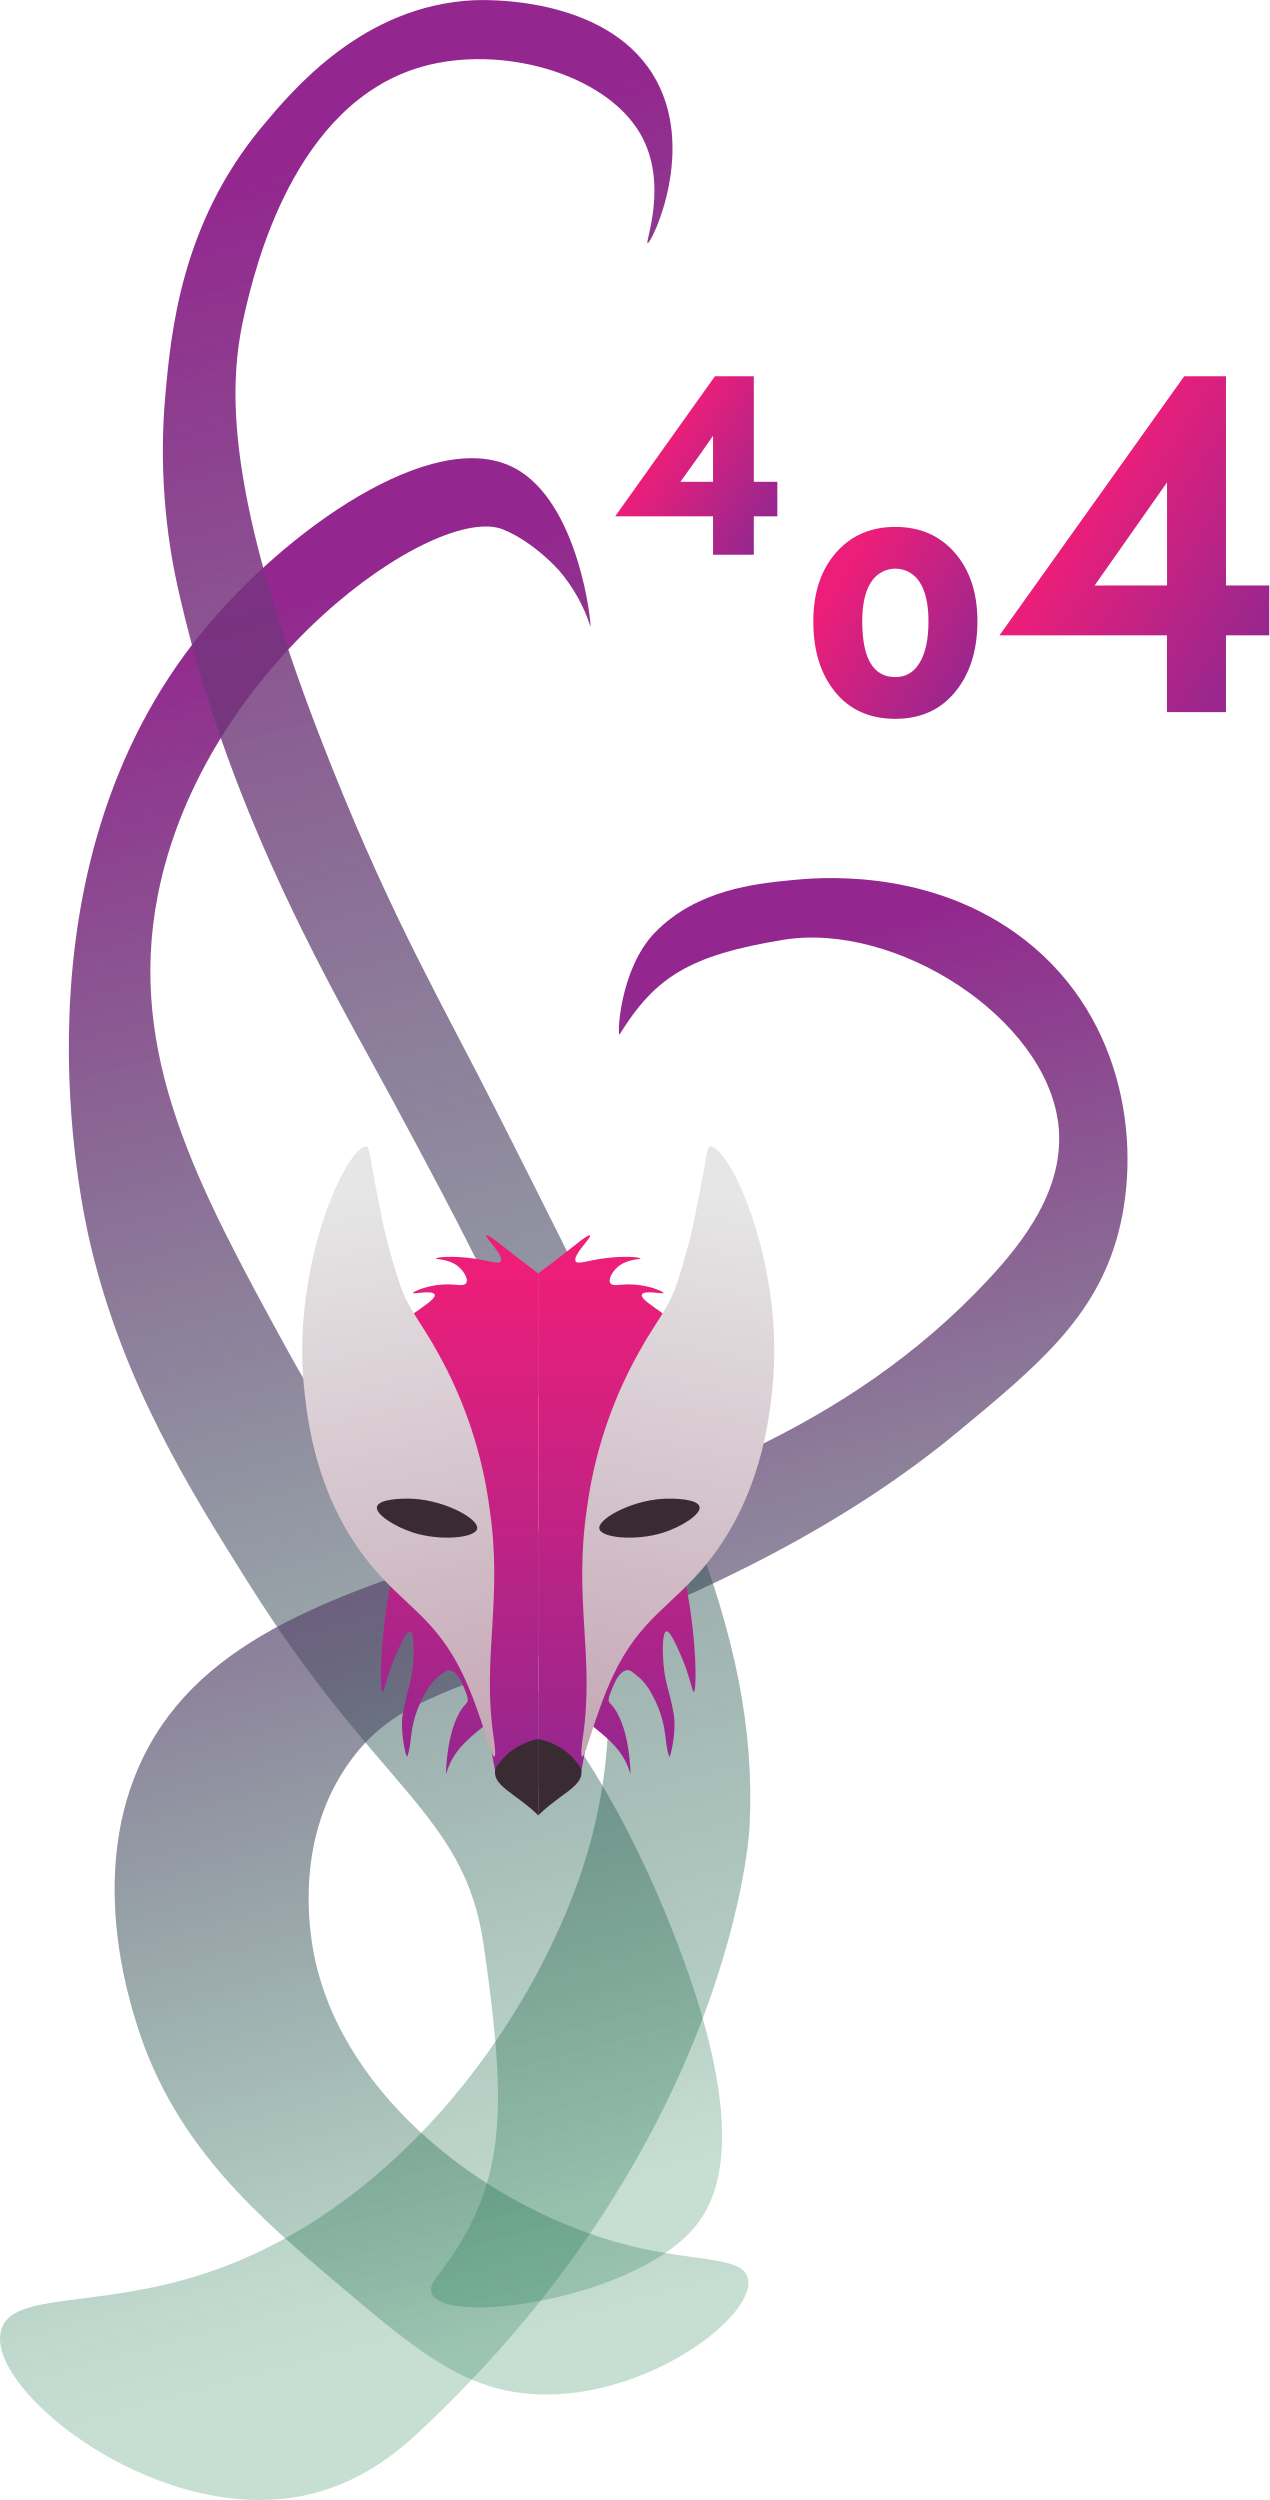
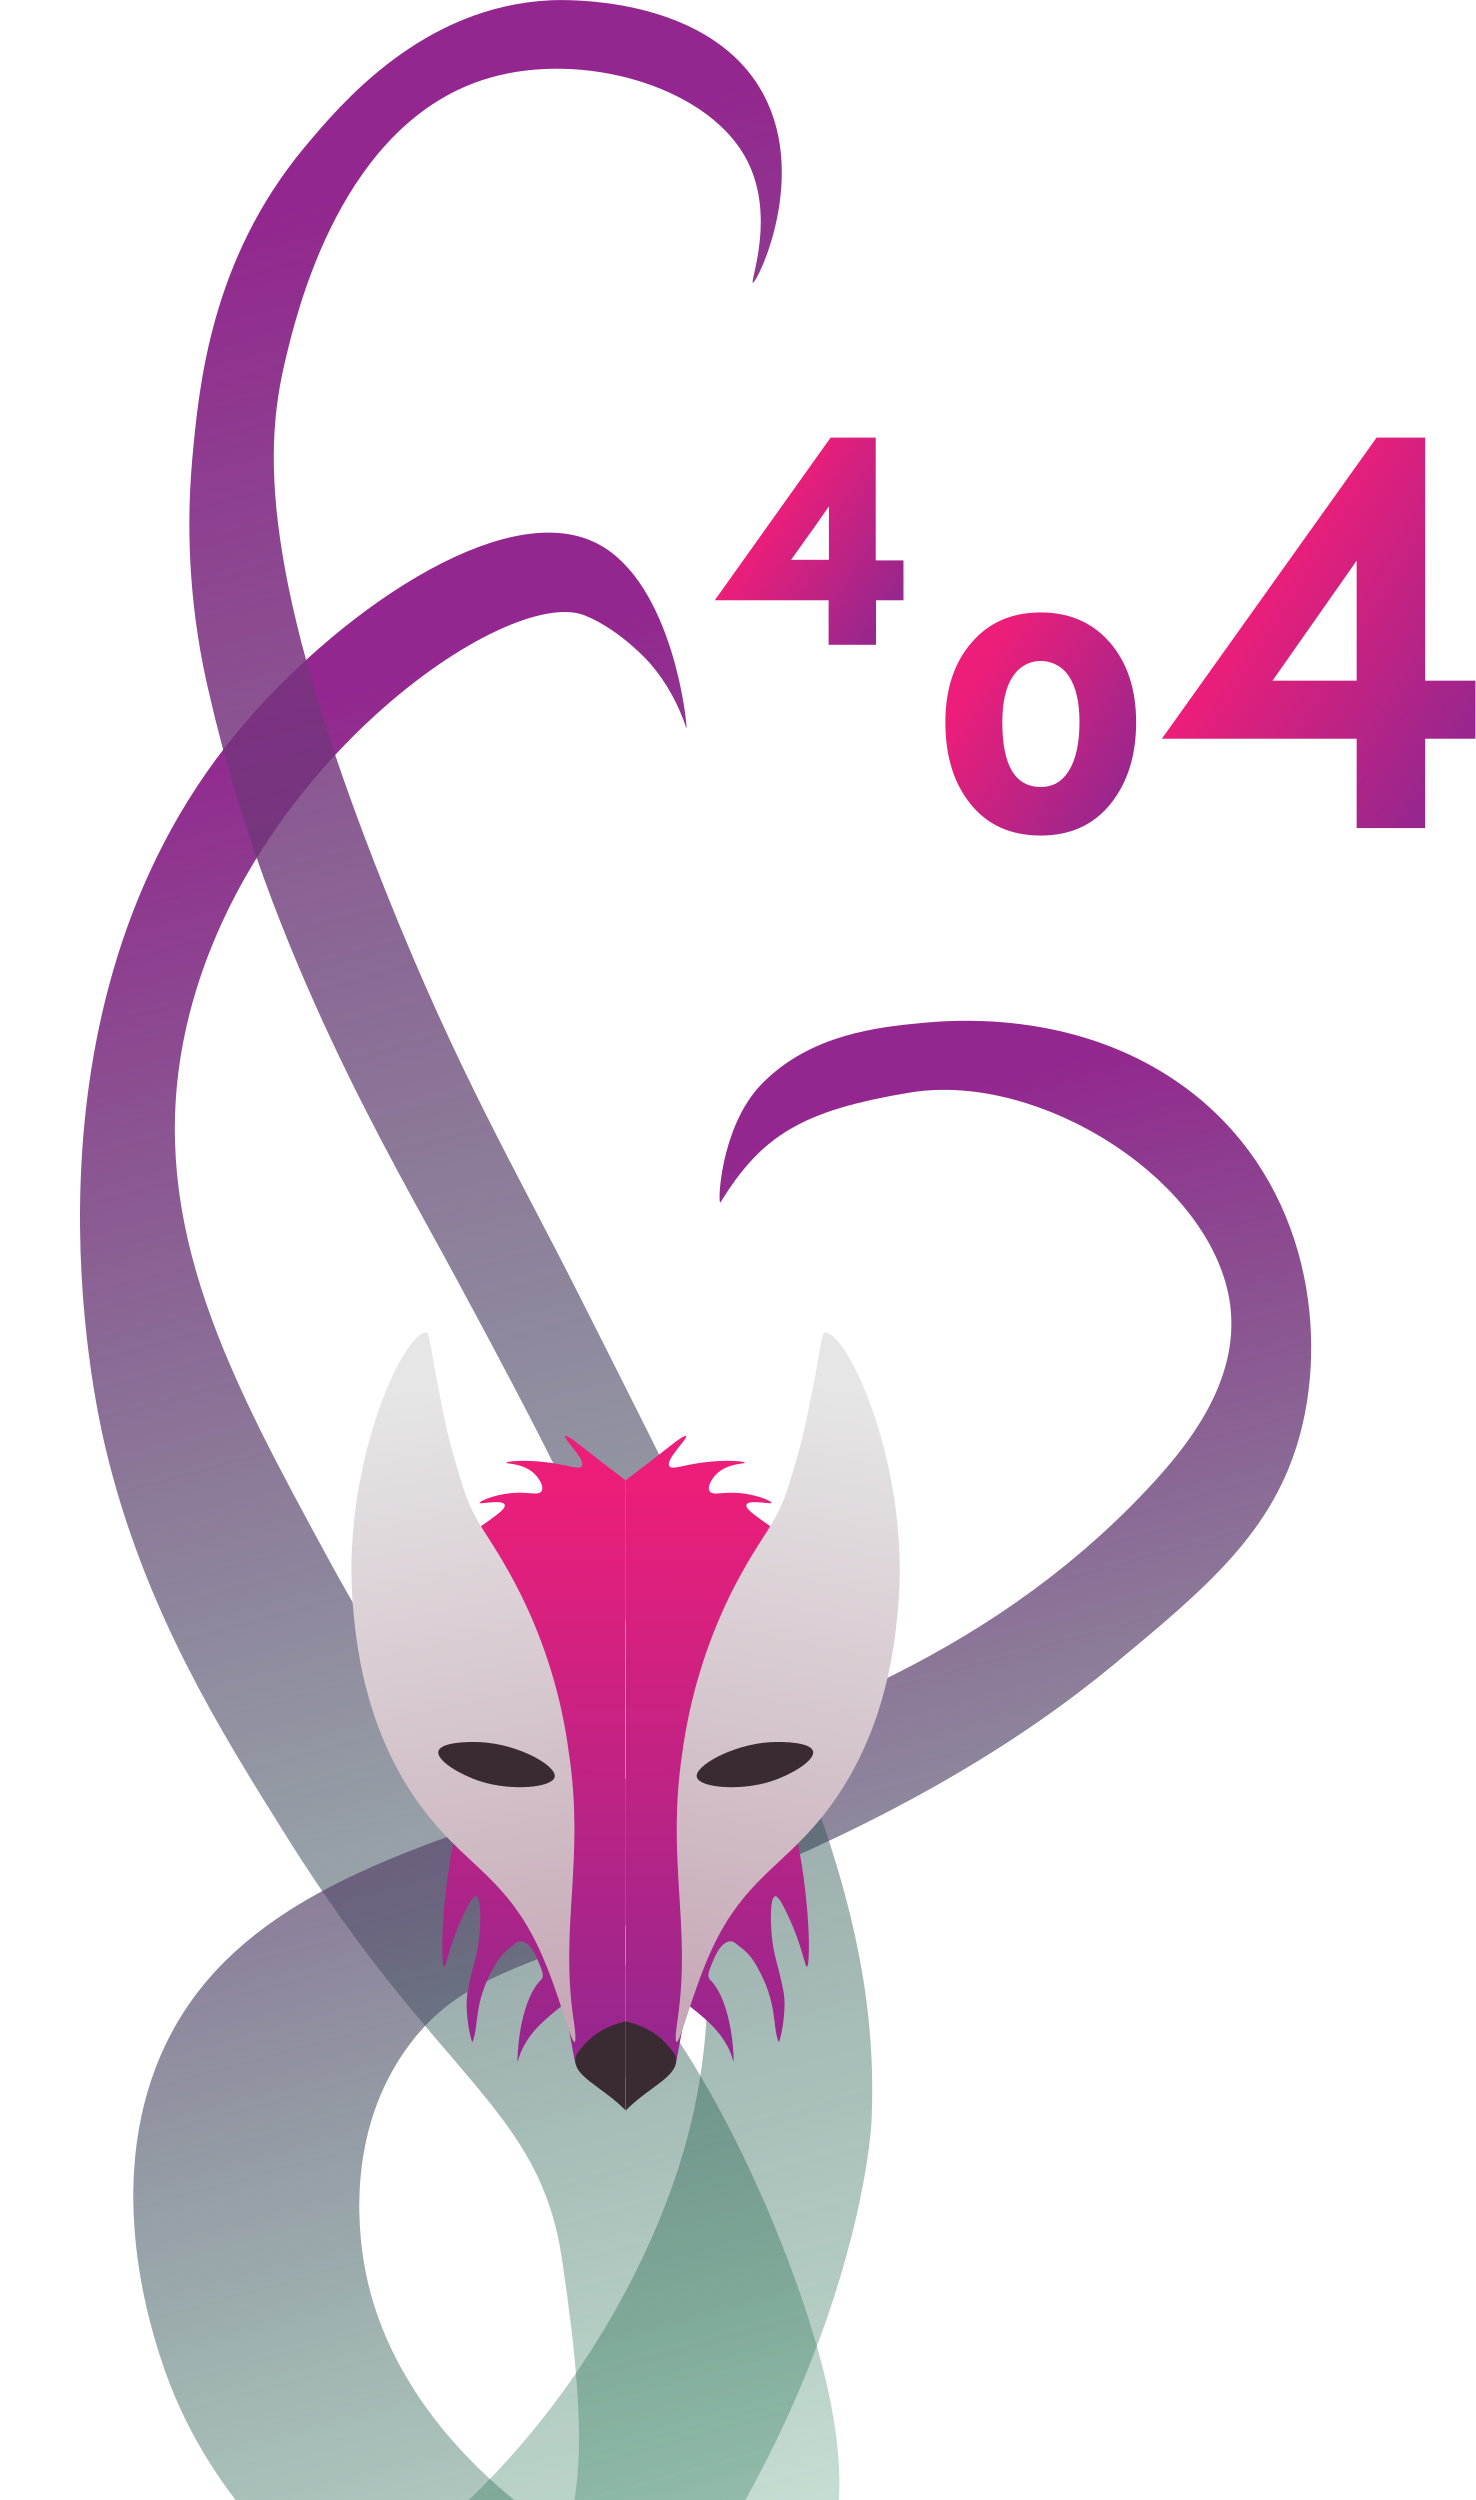
- <svg xmlns="http://www.w3.org/2000/svg" xmlns:xlink="http://www.w3.org/1999/xlink" viewBox="0 0 510.45 1005.49">
-   <defs>
-     <style>.cls-1{fill:none;}.cls-2{fill:url(#linear-gradient);}.cls-3{fill:url(#linear-gradient-2);}.cls-4{fill:url(#linear-gradient-3);}.cls-5{fill:url(#linear-gradient-4);}.cls-6{fill:url(#linear-gradient-5);}.cls-7{fill:url(#linear-gradient-6);}.cls-8{clip-path:url(#clip-path);}.cls-9{fill:url(#linear-gradient-7);}.cls-10{fill:url(#linear-gradient-8);}.cls-11{fill:#3a2a32;}.cls-12{clip-path:url(#clip-path-2);}.cls-13{fill:url(#linear-gradient-9);}.cls-14{fill:url(#linear-gradient-10);}</style>
-     <linearGradient id="linear-gradient" x1="279.97" y1="891.32" x2="108.33" y2="261.98" gradientUnits="userSpaceOnUse">
-       <stop offset="0" stop-color="#006837" stop-opacity="0.22" />
-       <stop offset="1" stop-color="#93278f" />
+ <svg xmlns="http://www.w3.org/2000/svg" xmlns:xlink="http://www.w3.org/1999/xlink" version="1.1" id="Layer_1" x="0px" y="0px" viewBox="0 0 510.5 865" style="enable-background:new 0 0 510.5 865;" xml:space="preserve">
+   <style type="text/css">
+ 	.st0{fill:url(#SVGID_1_);}
+ 	.st1{fill:url(#SVGID_2_);}
+ 	.st2{fill:url(#SVGID_3_);}
+ 	.st3{fill:url(#SVGID_4_);}
+ 	.st4{fill:url(#SVGID_5_);}
+ 	.st5{fill:url(#SVGID_6_);}
+ 	.st6{clip-path:url(#SVGID_8_);}
+ 	.st7{fill:url(#SVGID_9_);}
+ 	.st8{fill:url(#SVGID_10_);}
+ 	.st9{fill:#3A2A32;}
+ 	.st10{clip-path:url(#SVGID_12_);}
+ 	.st11{fill:url(#SVGID_13_);}
+ 	.st12{fill:url(#SVGID_14_);}
+ </style>
+   <g id="Layer_2_1_">
+     <linearGradient id="SVGID_1_" gradientUnits="userSpaceOnUse" x1="279.97" y1="116.68" x2="108.33" y2="746.02" gradientTransform="matrix(1 0 0 -1 -6.52 990)">
+       <stop offset="0" style="stop-color:#006837;stop-opacity:0.22" />
+       <stop offset="1" style="stop-color:#93278F" />
    </linearGradient>
-     <linearGradient id="linear-gradient-2" x1="335.8" y1="925.46" x2="201.37" y2="432.56" xlink:href="#linear-gradient" />
-     <linearGradient id="linear-gradient-3" x1="257.12" y1="937.91" x2="31.5" y2="110.63" xlink:href="#linear-gradient" />
-     <linearGradient id="linear-gradient-4" x1="274.86" y1="193.03" x2="321.39" y2="222.88" gradientUnits="userSpaceOnUse">
-       <stop offset="0" stop-color="#ed1e79" />
-       <stop offset="1" stop-color="#93278f" />
+     <path class="st0" d="M281.5,893c6.8-9.9,21-36.9-12-119c-44.7-111.2-95.9-124.7-155-233c-34.6-63.5-63.6-116.6-51-181   c18.1-92.4,111.9-158.2,139-147c12.6,5.2,22.4,16.5,22.4,16.5c5.7,6.6,9.9,14.3,12.6,22.5c0.5-0.2-4.4-50.5-31-64   c-32.6-16.6-91.8,25.5-125,66c-78.9,96.3-48.9,230.7-45,247c13.3,55.8,39.7,97.8,63,135c52.9,84.3,87.3,93.2,95,146   c10.1,69,9,98-19,134C157.7,938.8,257.4,928,281.5,893z" />
+     <linearGradient id="SVGID_2_" gradientUnits="userSpaceOnUse" x1="335.798" y1="82.539" x2="201.368" y2="575.439" gradientTransform="matrix(1 0 0 -1 -6.52 990)">
+       <stop offset="0" style="stop-color:#006837;stop-opacity:0.22" />
+       <stop offset="1" style="stop-color:#93278F" />
    </linearGradient>
-     <linearGradient id="linear-gradient-5" x1="342.2" y1="254.06" x2="401.97" y2="289.52" xlink:href="#linear-gradient-4" />
-     <linearGradient id="linear-gradient-6" x1="444.62" y1="215.62" x2="524.49" y2="264.74" xlink:href="#linear-gradient-4" />
-     <clipPath id="clip-path" transform="translate(-6.52 -18)">
-       <rect class="cls-1" x="128.06" y="479.08" width="94.94" height="284.92" />
-     </clipPath>
-     <linearGradient id="linear-gradient-7" x1="189.56" y1="529.3" x2="190.83" y2="735.11" xlink:href="#linear-gradient-4" />
-     <linearGradient id="linear-gradient-8" x1="189.88" y1="719.96" x2="145.38" y2="499.21" gradientUnits="userSpaceOnUse">
-       <stop offset="0" stop-color="#c6a8b6" />
-       <stop offset="1" stop-color="#e6e6e6" />
+     <path class="st1" d="M136.4,919c-31.9-27-65.9-55.8-81.1-104c-3.8-12-19.8-62.7,2.2-108c47.7-98.5,225.1-69.6,339.7-192   c13.9-14.8,31.6-37,28.5-63c-5.2-42.9-65.5-81.4-110.7-74c-37.7,6.2-51.5,15-65.7,38c-1.1,1.7-0.3-26.1,14.3-41   c16.8-17.2,40.4-19.6,54.8-21c9.5-0.9,52.7-5.2,89.9,21c43.4,30.6,51.5,83.8,41.6,121c-9,33.9-32.4,53.3-64.6,80   c-54.5,45.1-118,70.5-160,87c-45.4,17.8-66.3,21.6-83.3,44c-23.7,31.2-17.5,69.4-15.3,80c11.8,57.5,71.1,102.1,126,116   c27.2,6.9,45.6,4.3,48.2,13c4.5,14.6-39.7,48.8-84.4,47C186.9,961.8,167.7,945.5,136.4,919z" />
+     <linearGradient id="SVGID_3_" gradientUnits="userSpaceOnUse" x1="257.118" y1="70.089" x2="31.498" y2="897.369" gradientTransform="matrix(1 0 0 -1 -6.52 990)">
+       <stop offset="0" style="stop-color:#006837;stop-opacity:0.22" />
+       <stop offset="1" style="stop-color:#93278F" />
    </linearGradient>
-     <clipPath id="clip-path-2" transform="translate(-6.52 -18)">
-       <rect class="cls-1" x="223" y="479.08" width="94.94" height="284.92" />
-     </clipPath>
-     <linearGradient id="linear-gradient-9" x1="189.56" y1="529.3" x2="190.83" y2="735.11" gradientTransform="matrix(-1, 0, 0, 1, 446, 0)" xlink:href="#linear-gradient-4" />
-     <linearGradient id="linear-gradient-10" x1="189.88" y1="719.96" x2="145.38" y2="499.21" gradientTransform="matrix(-1, 0, 0, 1, 446, 0)" xlink:href="#linear-gradient-8" />
-   </defs>
-   <g id="Layer_2" data-name="Layer 2">
-     <path class="cls-2" d="M288,911c6.82-9.89,21-36.88-12-119-44.65-111.22-95.88-124.68-155-233C86.36,495.53,57.39,442.44,70,378c18.09-92.41,111.92-158.19,139-147,12.58,5.2,22.39,16.46,22.39,16.46A65.58,65.58,0,0,1,244,270c.49-.19-4.43-50.5-31-64-32.64-16.58-91.84,25.5-125,66C9.14,368.33,39.12,502.72,43,519c13.31,55.8,39.69,97.85,63,135,52.92,84.34,87.3,93.16,95,146,10.05,69,9,98-19,134C164.23,956.85,263.87,946,288,911Z" transform="translate(-6.52 -18)" />
-     <path class="cls-3" d="M142.88,937C111,910,77,881.24,61.8,833,58,821,42,770.34,64,725c47.73-98.47,225.12-69.6,339.67-192,13.86-14.81,31.64-37,28.49-63-5.19-42.89-65.53-81.4-110.67-74-37.7,6.18-51.48,15-65.74,38-1.06,1.71-.29-26.08,14.25-41,16.78-17.22,40.39-19.57,54.78-21,9.48-.94,52.68-5.25,89.85,21,43.41,30.65,51.45,83.81,41.64,121-8.95,33.89-32.41,53.31-64.65,80-54.5,45.11-118,70.54-160,87-45.4,17.82-66.31,21.61-83.28,44-23.67,31.24-17.51,69.43-15.34,80,11.83,57.49,71.09,102.06,126,116,27.17,6.89,45.55,4.33,48.21,13,4.49,14.63-39.66,48.78-84.37,47C193.47,979.83,174.24,963.55,142.88,937Z" transform="translate(-6.52 -18)" />
-     <path class="cls-4" d="M176,995.24C301.84,877,308,752.86,308,752.86c3.9-78.65-31.07-147.91-101-286.44-22.42-44.4-41.92-77.13-67-139.87C95.47,215.17,98.42,172,105,143.57c4-17,19.44-83.82,71-98.67,31.9-9.18,73.89,2.59,88,26.82,11.6,19.94,1.79,43.92,3,44.07,1.54.2,20.38-38.53,2-68-19.69-31.59-68-29.89-72-29.69C152.57,20.25,124.38,54,112,68.85c-32.74,39.22-36.71,83-39,108.25a254.38,254.38,0,0,0,6,81.44C99.84,349,142.74,420.19,164,459.72c54.39,101.09,108.47,201.63,79,302.72C224.71,825.19,168.71,907.1,87,933c-42.2,13.36-75.54,6.79-80,22-6.88,23.5,60.91,78,120,67.06C151.1,1017.61,167.21,1003.5,176,995.24Z" transform="translate(-6.52 -18)" />
-     <text x="-6.52" y="-18" />
-     <path class="cls-5" d="M319.16,211.78v13.89H309.7v15.44H293.3V225.67H253.93l40.14-56.35H309.7v42.46ZM293.3,193.25l-4.83,6.95-8.3,11.58H293.3Z" transform="translate(-6.52 -18)" />
-     <path class="cls-6" d="M342.41,296.3q-8.79-10.8-8.78-28.37,0-17.16,9.07-27.59t23.93-10.42q14.85,0,23.93,10.42t9.07,27.59q0,17.37-8.88,28.28t-24.12,10.9Q351.18,307.11,342.41,296.3Zm34.06-11.86q3.48-5.9,3.48-16.51,0-10.41-3.57-15.82a11.5,11.5,0,0,0-19.5,0q-3.57,5.4-3.57,15.82,0,22.4,13.32,22.39C370.87,290.32,374.16,288.36,376.47,284.44Z" transform="translate(-6.52 -18)" />
-     <path class="cls-7" d="M517,253.46v20.07H499.6v30.88H475.86V273.53H408.51l74.3-104.21H499.6v84.14Zm-41.1,0V212l-29.14,41.49Z" transform="translate(-6.52 -18)" />
+     <path class="st2" d="M169.5,977.2c125.8-118.2,132-242.4,132-242.4c3.9-78.7-31.1-147.9-101-286.4c-22.4-44.4-41.9-77.1-67-139.9   C89,197.2,91.9,154,98.5,125.6c4-17,19.4-83.8,71-98.7c31.9-9.2,73.9,2.6,88,26.8c11.6,19.9,1.8,43.9,3,44.1   c1.5,0.2,20.4-38.5,2-68c-19.7-31.6-68-29.9-72-29.7c-44.4,2.1-72.6,35.9-85,50.7c-32.7,39.2-36.7,83-39,108.3   c-2.4,27.3-0.4,54.8,6,81.4c20.8,90.5,63.7,161.6,85,201.2c54.4,101.1,108.5,201.6,79,302.7c-18.3,62.8-74.3,144.7-156,170.6   c-42.2,13.4-75.5,6.8-80,22c-6.9,23.5,60.9,78,120,67.1C144.6,999.6,160.7,985.5,169.5,977.2z" />
+     <linearGradient id="SVGID_4_" gradientUnits="userSpaceOnUse" x1="274.865" y1="814.963" x2="321.392" y2="785.115" gradientTransform="matrix(1 0 0 -1 -6.52 990)">
+       <stop offset="0" style="stop-color:#ED1E79" />
+       <stop offset="1" style="stop-color:#93278F" />
+     </linearGradient>
+     <path class="st3" d="M312.6,193.8v13.9h-9.5v15.4h-16.4v-15.4h-39.4l40.1-56.3h15.6v42.5H312.6z M286.8,175.2l-4.8,6.9l-8.3,11.6   h13.1V175.2z" />
+     <linearGradient id="SVGID_5_" gradientUnits="userSpaceOnUse" x1="342.199" y1="753.939" x2="401.969" y2="718.479" gradientTransform="matrix(1 0 0 -1 -6.52 990)">
+       <stop offset="0" style="stop-color:#ED1E79" />
+       <stop offset="1" style="stop-color:#93278F" />
+     </linearGradient>
+     <path class="st4" d="M335.9,278.3c-5.9-7.2-8.8-16.7-8.8-28.4c0-11.4,3-20.6,9.1-27.6c6-7,14-10.4,23.9-10.4   c9.9,0,17.9,3.5,23.9,10.4s9.1,16.1,9.1,27.6c0,11.6-3,21-8.9,28.3c-5.9,7.3-14,10.9-24.1,10.9   C349.8,289.1,341.7,285.5,335.9,278.3z M370,266.4c2.3-3.9,3.5-9.4,3.5-16.5c0-6.9-1.2-12.2-3.6-15.8c-3.4-5.4-10.5-7-15.8-3.7   c-1.5,0.9-2.7,2.2-3.7,3.7c-2.4,3.6-3.6,8.9-3.6,15.8c0,14.9,4.4,22.4,13.3,22.4C364.4,272.3,367.6,270.4,370,266.4z" />
+     <linearGradient id="SVGID_6_" gradientUnits="userSpaceOnUse" x1="444.619" y1="792.378" x2="524.491" y2="743.257" gradientTransform="matrix(1 0 0 -1 -6.52 990)">
+       <stop offset="0" style="stop-color:#ED1E79" />
+       <stop offset="1" style="stop-color:#93278F" />
+     </linearGradient>
+     <path class="st5" d="M510.5,235.5v20.1h-17.4v30.9h-23.7v-30.9H402l74.3-104.2h16.8v84.1H510.5z M469.4,235.5V194l-29.1,41.5   L469.4,235.5z" />
  </g>
-   <g id="Layer_1" data-name="Layer 1">
-     <g id="_Mirror_Repeat_" data-name="&lt;Mirror Repeat&gt;">
-       <g class="cls-8">
-         <path class="cls-9" d="M227.06,533.27c-9.25-7-15.82-12.07-20.86-16.06,0,0-3.56-2.82-4.06-2.32-.73.75,7.27,8.18,5.8,10.43-.85,1.29-4.14-.19-11-1.16-8.77-1.24-15-.48-15.06,0s5.93,0,9.85,4.05c1.63,1.68,3.18,4.42,2.31,5.8s-3.18.68-6.37.58c-8.39-.28-15.15,2.93-15.06,3.47s7.85-1.31,8.69.58c1,2.24-8.9,7-16.22,13.91-12.1,11.38-20.6,31.7-16.8,48.66,3.7,16.55,16,16,18.54,33,1.38,9.35-2.15,10.75-5.22,33-2.5,18.18-2.07,31.19-1.16,31.29.68.07,1.57-7.13,6.38-17.38,1.66-3.55,3.4-7.21,4.63-7,1.76.37,1.57,8.6,1.16,13.33-.68,7.75-2.32,10.16-4.06,19.7-1.32,7.25,1.41,18.19,1.74,17.38,2.32-5.8.18-13.26,7.53-26.07,2.65-4.62,4.64-5.8,7.53-8.11,1.94-1.55,4.79-.25,7,4.63,2.31,5.21,2.86,7,1.73,8.11-8.11,8.11-8.3,29.11-8.11,28.39,4.64-17.38,24.72-20.69,24.33-32.44-.13-4.22-8.44-.8-9.26-.58-1.78.46,1.15,12.16,4.63,31.86,1.91,10.82,22.6,5.59,27.81,4.63" transform="translate(-6.52 -18)" />
-         <path class="cls-10" d="M203.36,624.27c5.57,37-3.05,59.93,1.65,92.12.18,1.27,1.17,7.9.35,8.11C204,724.83,200,707,192.94,692c-11-23.38-23.9-28-37.91-45.34-21.79-27-25-58.6-26.24-70.77-5-49.55,17.41-97.89,25.4-96.77.88.12,2,9.36,3.65,17.24,2.93,14.37,3,17.15,8.46,35,4.63,15.14,9.21,16.3,20.19,38A175.37,175.37,0,0,1,203.36,624.27Z" transform="translate(-6.52 -18)" />
-         <path class="cls-11" d="M229.09,716.5c-3,.18-13.47,1.15-20.18,8.69-2,2.29-3.07,3.43-3.26,5.21-.86,7.93,16,11.42,23.44,26.07a30,30,0,0,1,2.6,7.53" transform="translate(-6.52 -18)" />
-         <path class="cls-11" d="M173.1,620.83c13.05.85,26.3,8.27,25.31,12.12-.94,3.63-14.68,4.9-25.53,1.51-7.33-2.29-15.62-7.43-14.72-10.55C159,620.94,167.94,620.5,173.1,620.83Z" transform="translate(-6.52 -18)" />
+   <g id="Layer_1_1_">
+     <g id="_Mirror_Repeat_">
+       <g>
+         <defs>
+           <rect id="SVGID_7_" x="121.5" y="461.1" width="94.9" height="284.9" />
+         </defs>
+         <clipPath id="SVGID_8_">
+           <use xlink:href="#SVGID_7_" style="overflow:visible;" />
+         </clipPath>
+         <g class="st6">
+           <linearGradient id="SVGID_9_" gradientUnits="userSpaceOnUse" x1="189.592" y1="478.7" x2="190.862" y2="272.89" gradientTransform="matrix(1 0 0 -1 -6.52 990)">
+             <stop offset="0" style="stop-color:#ED1E79" />
+             <stop offset="1" style="stop-color:#93278F" />
+           </linearGradient>
+           <path class="st7" d="M220.5,515.3c-9.2-7-15.8-12.1-20.9-16.1c0,0-3.6-2.8-4.1-2.3c-0.7,0.8,7.3,8.2,5.8,10.4      c-0.9,1.3-4.1-0.2-11-1.2c-8.8-1.2-15-0.5-15.1,0s5.9,0,9.9,4c1.6,1.7,3.2,4.4,2.3,5.8s-3.2,0.7-6.4,0.6      c-8.4-0.3-15.1,2.9-15.1,3.5s7.9-1.3,8.7,0.6c1,2.2-8.9,7-16.2,13.9c-12.1,11.4-20.6,31.7-16.8,48.7c3.7,16.5,16,16,18.5,33      c1.4,9.3-2.1,10.8-5.2,33c-2.5,18.2-2.1,31.2-1.2,31.3c0.7,0.1,1.6-7.1,6.4-17.4c1.7-3.5,3.4-7.2,4.6-7      c1.8,0.4,1.6,8.6,1.2,13.3c-0.7,7.8-2.3,10.2-4.1,19.7c-1.3,7.2,1.4,18.2,1.7,17.4c2.3-5.8,0.2-13.3,7.5-26.1      c2.6-4.6,4.6-5.8,7.5-8.1c1.9-1.5,4.8-0.2,7,4.6c2.3,5.2,2.9,7,1.7,8.1c-8.1,8.1-8.3,29.1-8.1,28.4      c4.6-17.4,24.7-20.7,24.3-32.4c-0.1-4.2-8.4-0.8-9.3-0.6c-1.8,0.5,1.1,12.2,4.6,31.9c1.9,10.8,22.6,5.6,27.8,4.6" />
+           <linearGradient id="SVGID_10_" gradientUnits="userSpaceOnUse" x1="189.896" y1="288.043" x2="145.396" y2="508.793" gradientTransform="matrix(1 0 0 -1 -6.52 990)">
+             <stop offset="0" style="stop-color:#C6A8B6" />
+             <stop offset="1" style="stop-color:#E6E6E6" />
+           </linearGradient>
+           <path class="st8" d="M196.8,606.3c5.6,37-3.1,59.9,1.6,92.1c0.2,1.3,1.2,7.9,0.4,8.1c-1.4,0.3-5.4-17.5-12.4-32.5      c-11-23.4-23.9-28-37.9-45.3c-21.8-27-25-58.6-26.2-70.8c-5-49.5,17.4-97.9,25.4-96.8c0.9,0.1,2,9.4,3.6,17.2      c2.9,14.4,3,17.1,8.5,35c4.6,15.1,9.2,16.3,20.2,38C188.6,568.6,194.3,587.2,196.8,606.3z" />
+           <path class="st9" d="M222.6,698.5c-3,0.2-13.5,1.2-20.2,8.7c-2,2.3-3.1,3.4-3.3,5.2c-0.9,7.9,16,11.4,23.4,26.1      c1.2,2.4,2.1,4.9,2.6,7.5" />
+           <path class="st9" d="M166.6,602.8c13.1,0.8,26.3,8.3,25.3,12.1c-0.9,3.6-14.7,4.9-25.5,1.5c-7.3-2.3-15.6-7.4-14.7-10.5      C152.5,602.9,161.4,602.5,166.6,602.8z" />
+         </g>
      </g>
    </g>
-     <g id="_Mirror_Repeat_2" data-name="&lt;Mirror Repeat&gt;">
-       <g class="cls-12">
-         <path class="cls-13" d="M218.94,533.27c9.25-7,15.82-12.07,20.86-16.06,0,0,3.56-2.82,4.06-2.32.73.75-7.27,8.18-5.8,10.43.85,1.29,4.14-.19,11-1.16,8.77-1.24,15-.48,15.06,0s-5.93,0-9.85,4.05c-1.63,1.68-3.18,4.42-2.31,5.8s3.18.68,6.37.58c8.39-.28,15.15,2.93,15.06,3.47s-7.85-1.31-8.69.58c-1,2.24,8.9,7,16.22,13.91,12.1,11.38,20.6,31.7,16.8,48.66-3.7,16.55-16,16-18.54,33-1.38,9.35,2.15,10.75,5.22,33,2.5,18.18,2.07,31.19,1.16,31.29-.68.07-1.57-7.13-6.38-17.38-1.66-3.55-3.4-7.21-4.63-7-1.76.37-1.57,8.6-1.16,13.33.68,7.75,2.32,10.16,4.06,19.7,1.32,7.25-1.41,18.19-1.74,17.38-2.32-5.8-.18-13.26-7.53-26.07-2.65-4.62-4.64-5.8-7.53-8.11-1.94-1.55-4.79-.25-7,4.63-2.31,5.21-2.86,7-1.73,8.11,8.11,8.11,8.3,29.11,8.11,28.39-4.64-17.38-24.72-20.69-24.33-32.44.13-4.22,8.44-.8,9.26-.58,1.78.46-1.15,12.16-4.63,31.86-1.91,10.82-22.6,5.59-27.81,4.63" transform="translate(-6.52 -18)" />
-         <path class="cls-14" d="M242.64,624.27c-5.57,37,3.05,59.93-1.65,92.12-.18,1.27-1.17,7.9-.35,8.11C242,724.83,246,707,253.06,692c11-23.38,23.9-28,37.91-45.34,21.79-27,25-58.6,26.24-70.77,5-49.55-17.41-97.89-25.4-96.77-.88.12-2,9.36-3.65,17.24-2.93,14.37-3,17.15-8.46,35-4.63,15.14-9.21,16.3-20.19,38A175.37,175.37,0,0,0,242.64,624.27Z" transform="translate(-6.52 -18)" />
-         <path class="cls-11" d="M216.91,716.5c3,.18,13.47,1.15,20.18,8.69,2,2.29,3.07,3.43,3.26,5.21.86,7.93-16,11.42-23.44,26.07a30,30,0,0,0-2.6,7.53" transform="translate(-6.52 -18)" />
-         <path class="cls-11" d="M272.9,620.83c-13,.85-26.3,8.27-25.31,12.12.94,3.63,14.68,4.9,25.53,1.51,7.33-2.29,15.62-7.43,14.72-10.55C287,620.94,278.06,620.5,272.9,620.83Z" transform="translate(-6.52 -18)" />
+     <g id="_Mirror_Repeat_2">
+       <g>
+         <defs>
+           <rect id="SVGID_11_" x="216.5" y="461.1" width="94.9" height="284.9" />
+         </defs>
+         <clipPath id="SVGID_12_">
+           <use xlink:href="#SVGID_11_" style="overflow:visible;" />
+         </clipPath>
+         <g class="st10">
+           <linearGradient id="SVGID_13_" gradientUnits="userSpaceOnUse" x1="-1218.408" y1="478.7" x2="-1217.138" y2="272.89" gradientTransform="matrix(-1 0 0 -1 -968.52 990)">
+             <stop offset="0" style="stop-color:#ED1E79" />
+             <stop offset="1" style="stop-color:#93278F" />
+           </linearGradient>
+           <path class="st11" d="M212.4,515.3c9.2-7,15.8-12.1,20.9-16.1c0,0,3.6-2.8,4.1-2.3c0.7,0.8-7.3,8.2-5.8,10.4      c0.9,1.3,4.1-0.2,11-1.2c8.8-1.2,15-0.5,15.1,0s-5.9,0-9.9,4c-1.6,1.7-3.2,4.4-2.3,5.8s3.2,0.7,6.4,0.6      c8.4-0.3,15.2,2.9,15.1,3.5s-7.9-1.3-8.7,0.6c-1,2.2,8.9,7,16.2,13.9c12.1,11.4,20.6,31.7,16.8,48.7c-3.7,16.5-16,16-18.5,33      c-1.4,9.3,2.1,10.8,5.2,33c2.5,18.2,2.1,31.2,1.2,31.3c-0.7,0.1-1.6-7.1-6.4-17.4c-1.7-3.5-3.4-7.2-4.6-7      c-1.8,0.4-1.6,8.6-1.2,13.3c0.7,7.8,2.3,10.2,4.1,19.7c1.3,7.2-1.4,18.2-1.7,17.4c-2.3-5.8-0.2-13.3-7.5-26.1      c-2.6-4.6-4.6-5.8-7.5-8.1c-1.9-1.5-4.8-0.2-7,4.6c-2.3,5.2-2.9,7-1.7,8.1c8.1,8.1,8.3,29.1,8.1,28.4      c-4.6-17.4-24.7-20.7-24.3-32.4c0.1-4.2,8.4-0.8,9.3-0.6c1.8,0.5-1.1,12.2-4.6,31.9c-1.9,10.8-22.6,5.6-27.8,4.6" />
+           <linearGradient id="SVGID_14_" gradientUnits="userSpaceOnUse" x1="-1218.103" y1="288.043" x2="-1262.603" y2="508.793" gradientTransform="matrix(-1 0 0 -1 -968.52 990)">
+             <stop offset="0" style="stop-color:#C6A8B6" />
+             <stop offset="1" style="stop-color:#E6E6E6" />
+           </linearGradient>
+           <path class="st12" d="M236.1,606.3c-5.6,37,3.1,59.9-1.6,92.1c-0.2,1.3-1.2,7.9-0.4,8.1c1.4,0.3,5.4-17.5,12.4-32.5      c11-23.4,23.9-28,37.9-45.3c21.8-27,25-58.6,26.2-70.8c5-49.5-17.4-97.9-25.4-96.8c-0.9,0.1-2,9.4-3.6,17.2      c-2.9,14.4-3,17.1-8.5,35c-4.6,15.1-9.2,16.3-20.2,38C244.4,568.6,238.7,587.2,236.1,606.3z" />
+           <path class="st9" d="M210.4,698.5c3,0.2,13.5,1.2,20.2,8.7c2,2.3,3.1,3.4,3.3,5.2c0.9,7.9-16,11.4-23.4,26.1      c-1.2,2.4-2.1,4.9-2.6,7.5" />
+           <path class="st9" d="M266.4,602.8c-13,0.8-26.3,8.3-25.3,12.1c0.9,3.6,14.7,4.9,25.5,1.5c7.3-2.3,15.6-7.4,14.7-10.5      C280.5,602.9,271.5,602.5,266.4,602.8z" />
+         </g>
      </g>
    </g>
  </g>
</svg>
